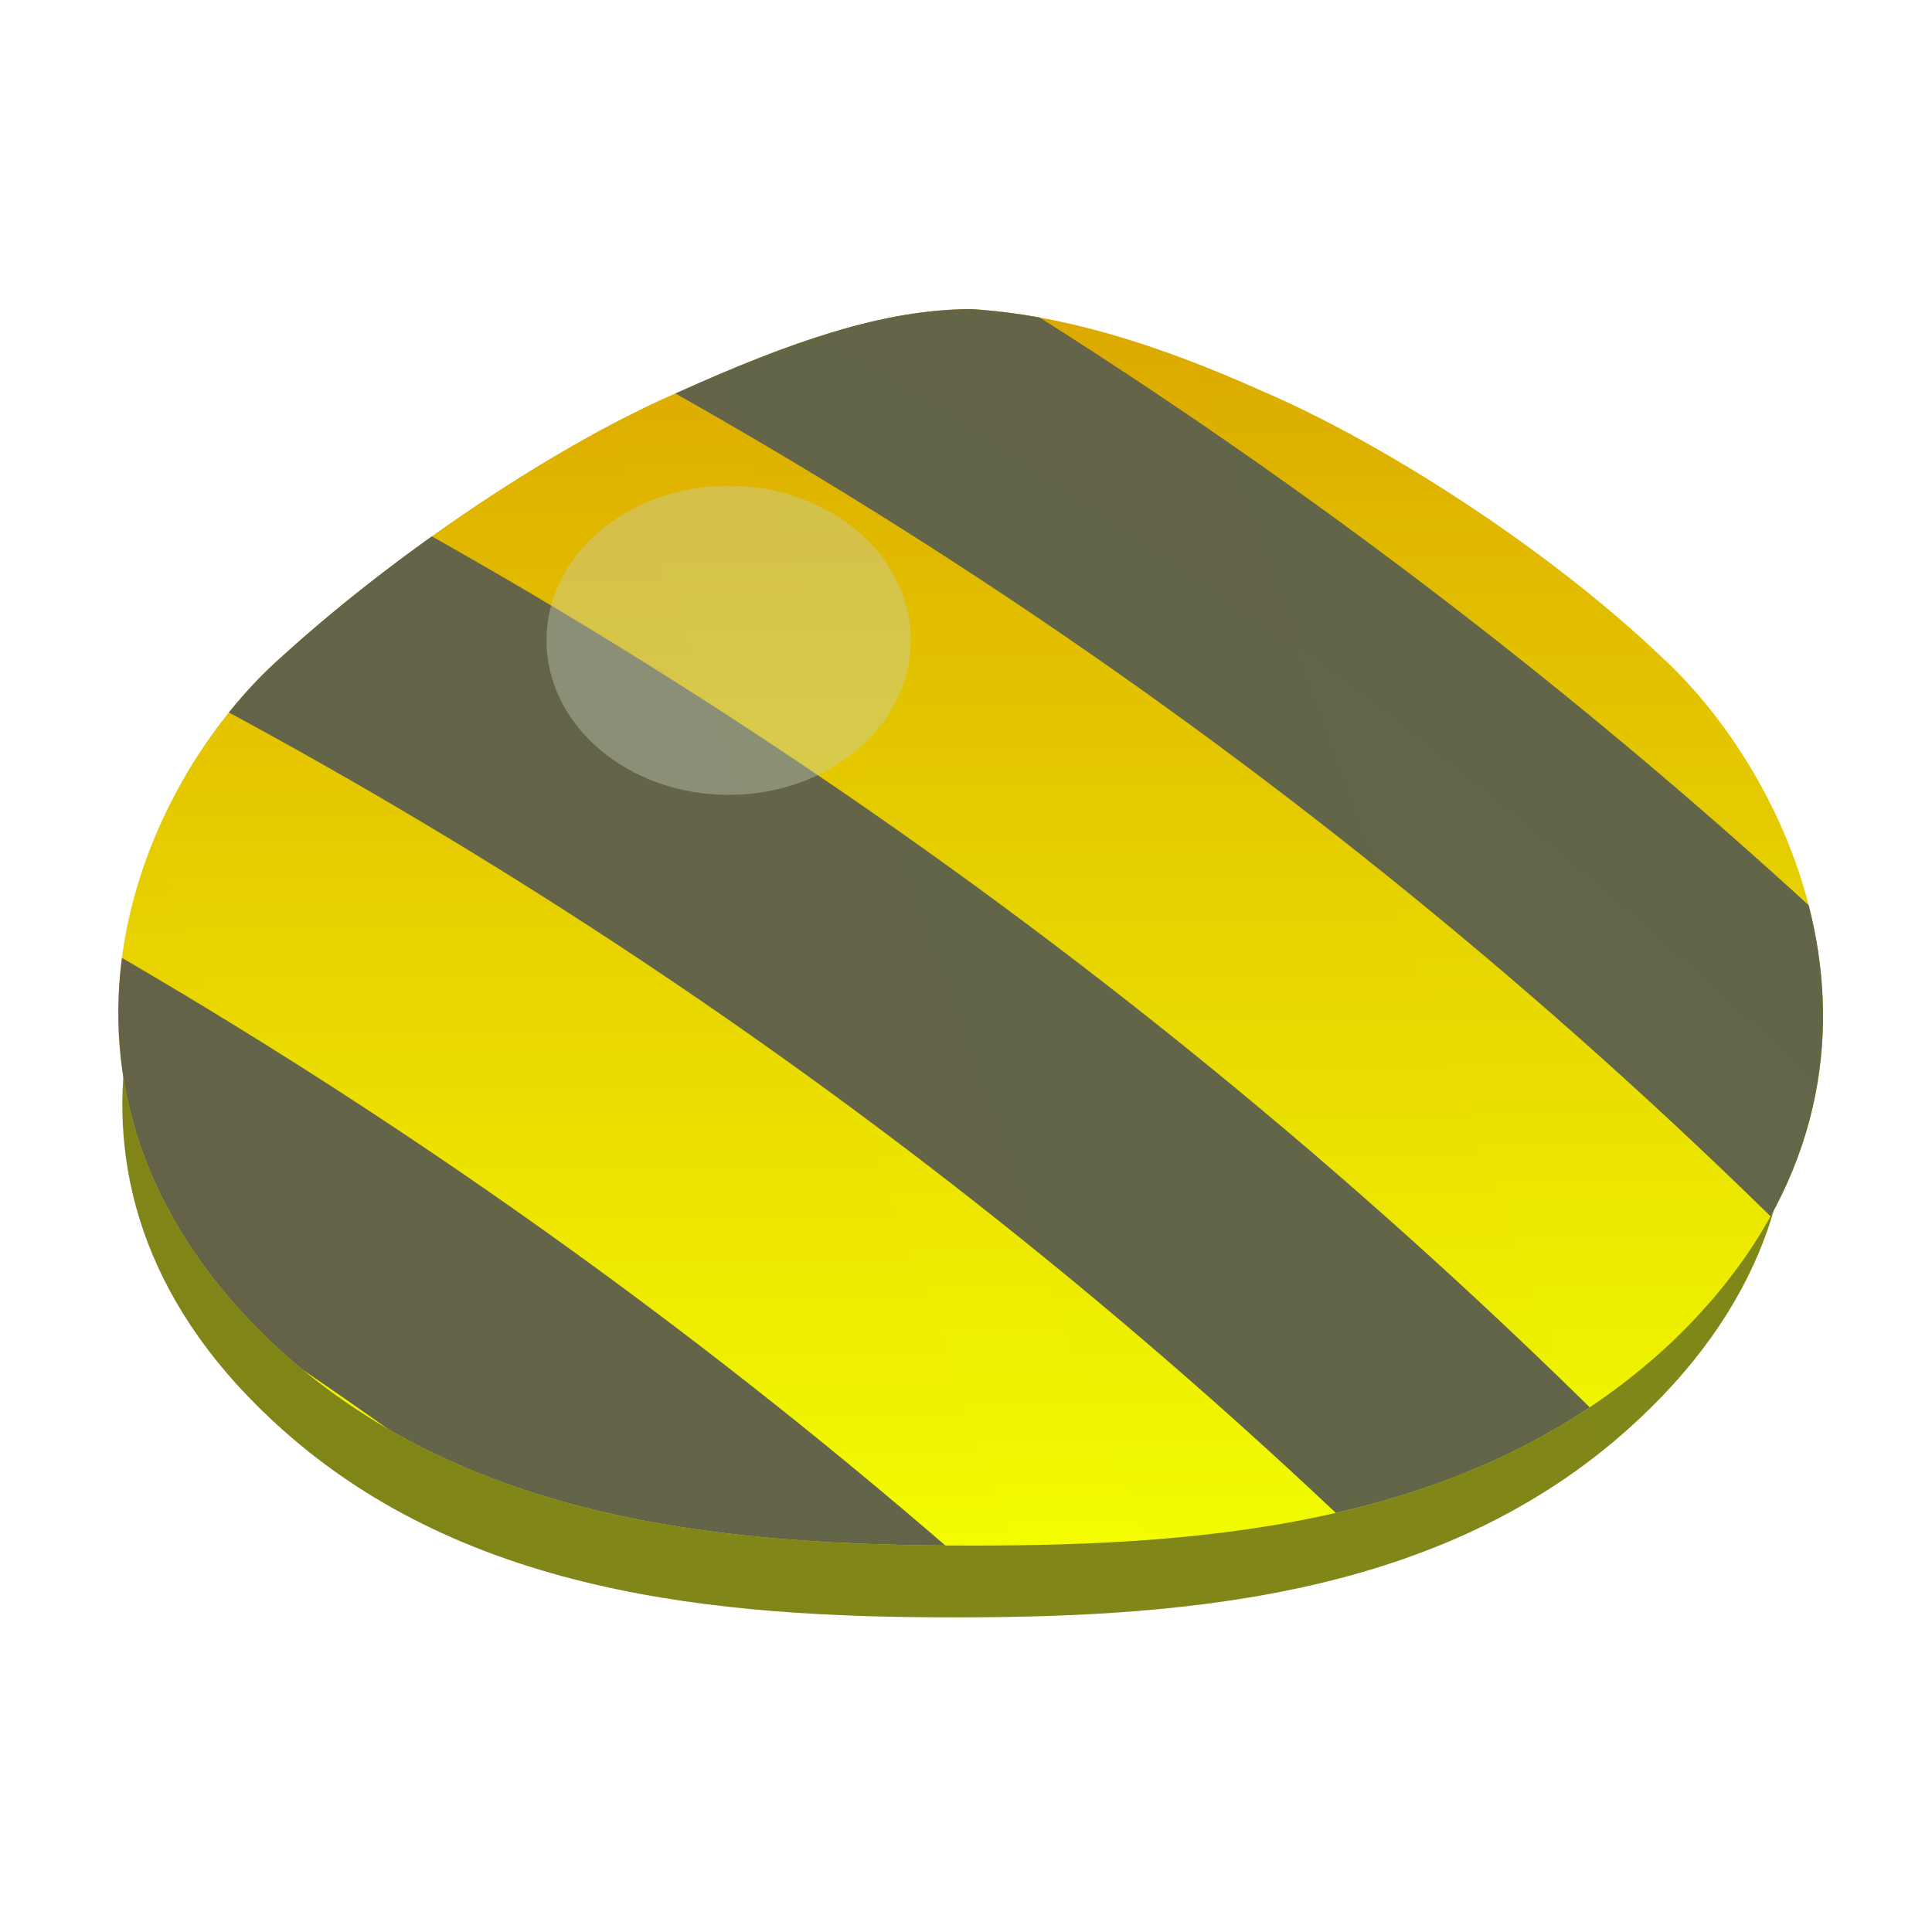
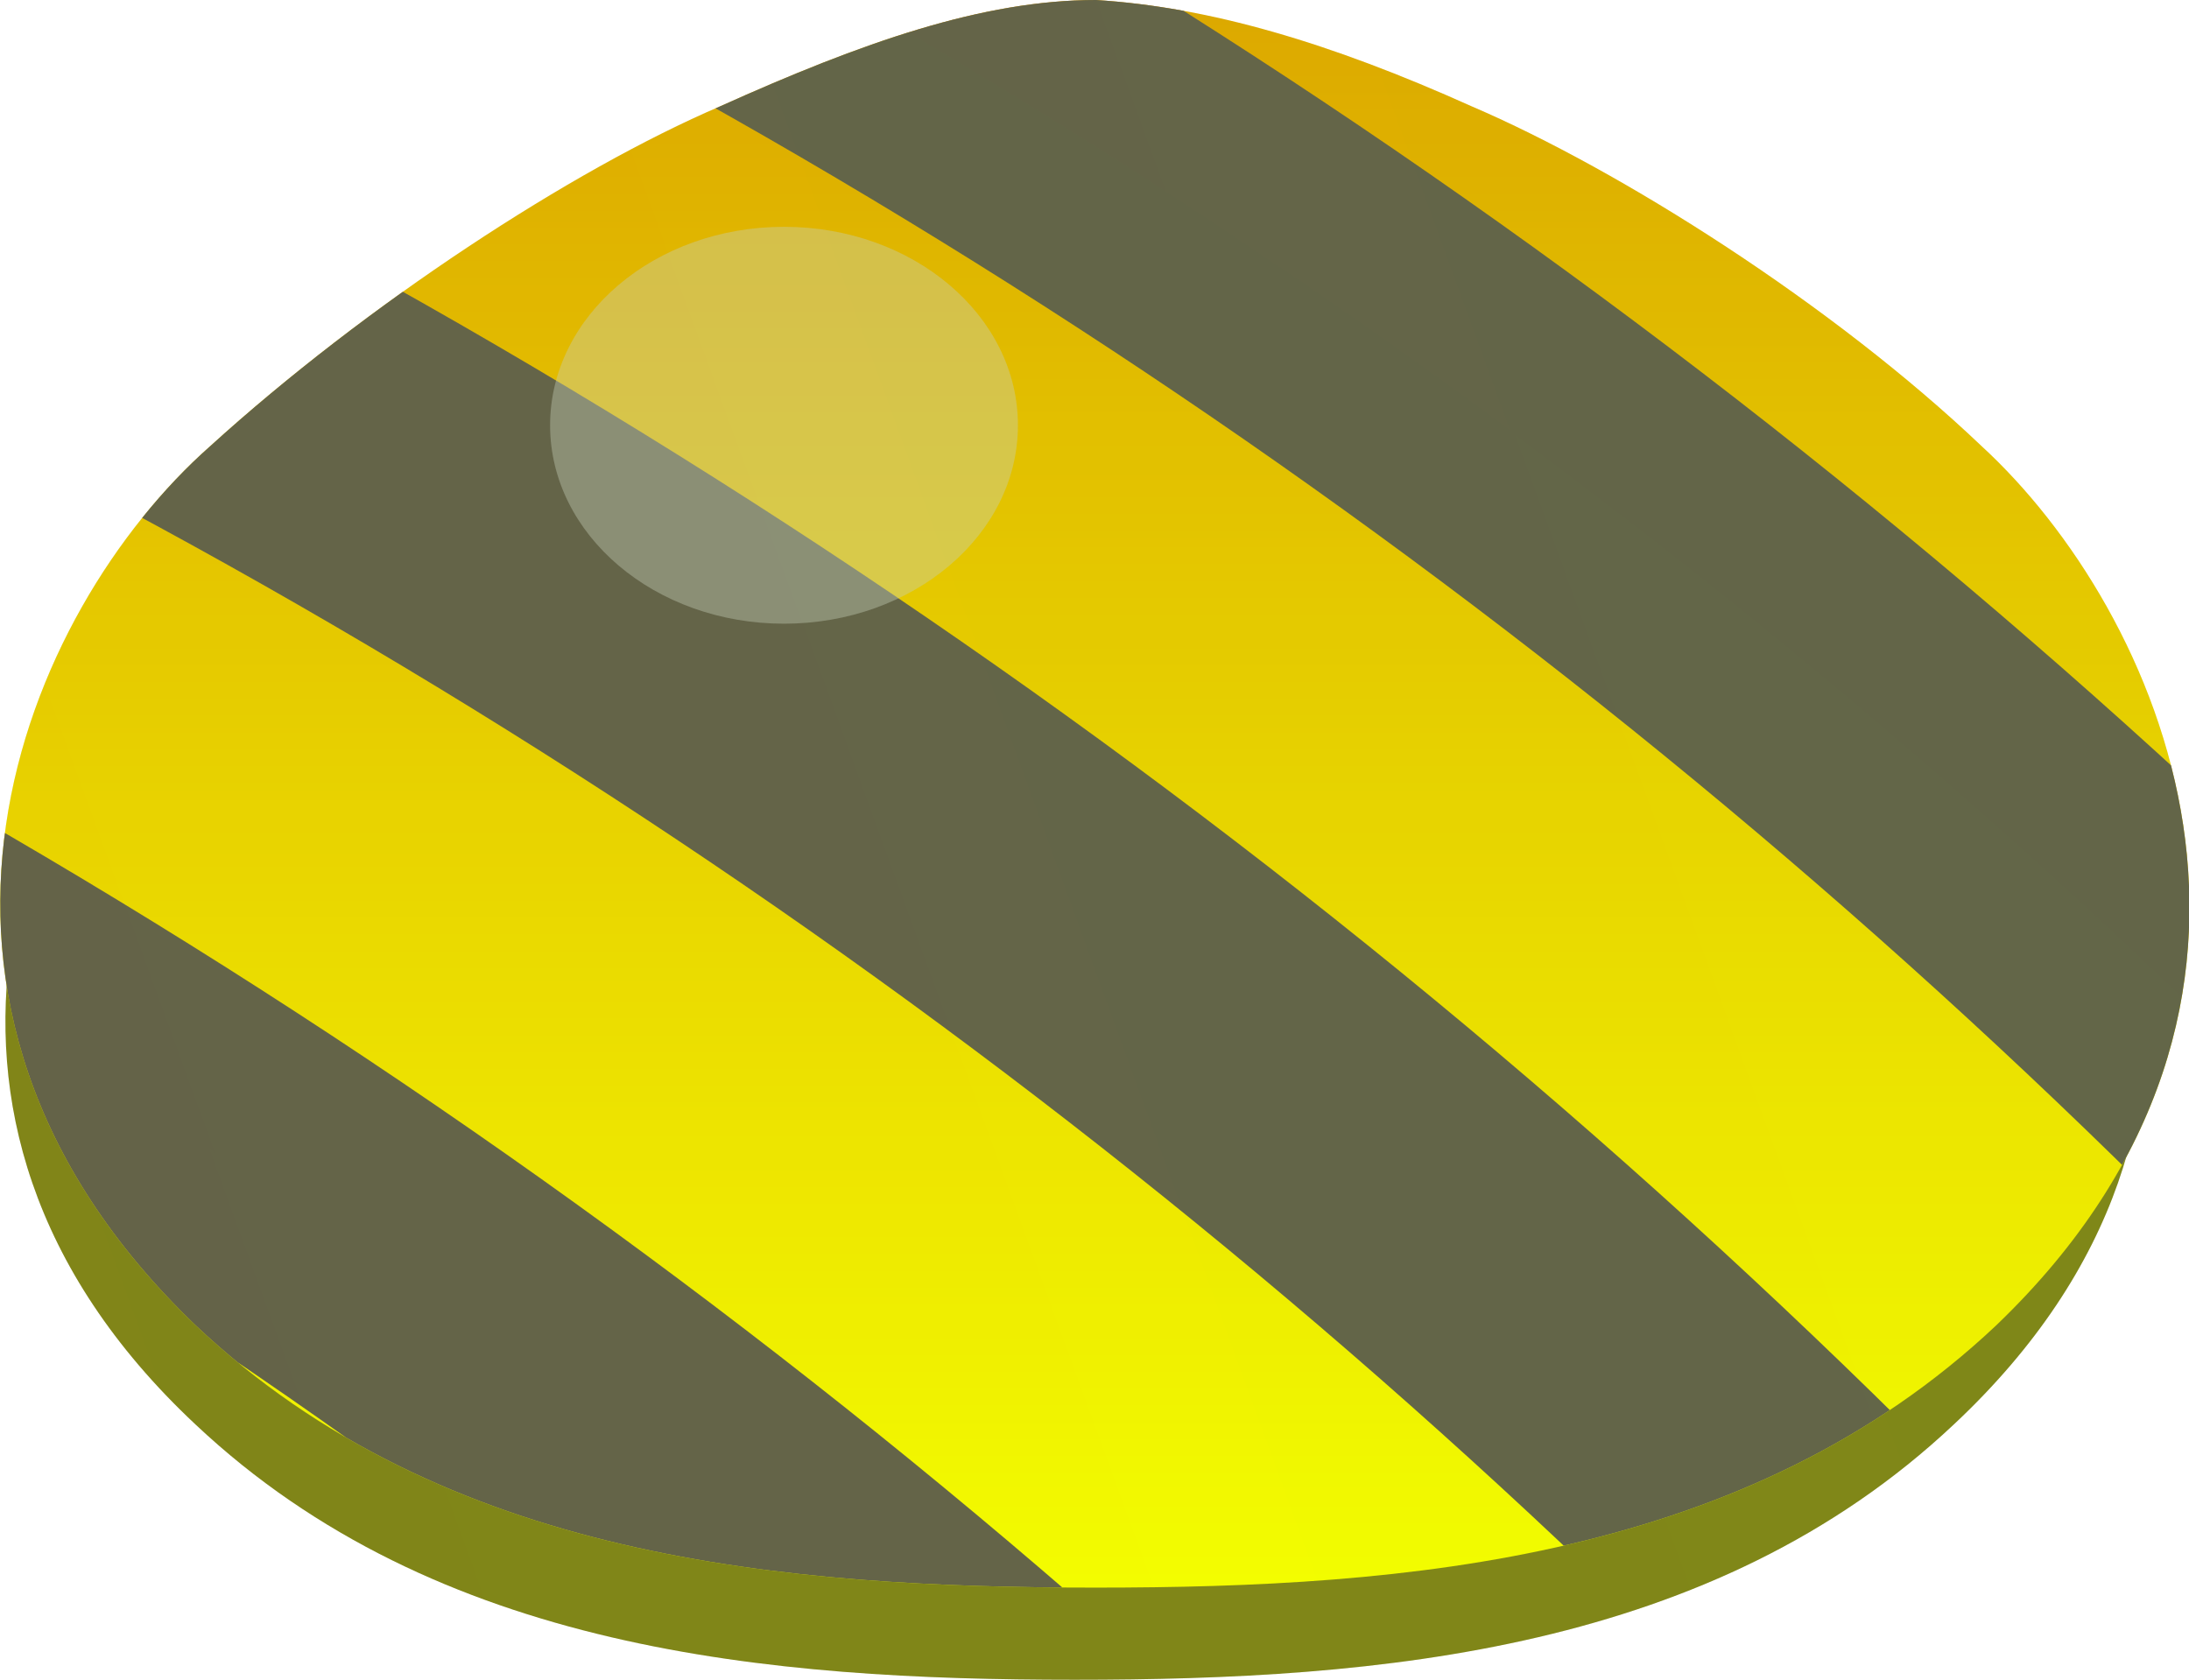
- <svg xmlns="http://www.w3.org/2000/svg" xmlns:xlink="http://www.w3.org/1999/xlink" enable-background="new 0 0 35 35" width="35" height="35" viewBox="0 0 35 35">
-   <linearGradient id="a" gradientUnits="userSpaceOnUse" x1="17.5" x2="17.5" y1="27.928" y2="5.604">
-     <stop offset="0" stop-color="#ff0" />
-     <stop offset="1" stop-color="#e6a100" />
-   </linearGradient>
-   <clipPath id="b">
-     <path d="m30.1 11.9c-2.1-2-5.1-3.9-7.2-4.8-2-.9-3.7-1.4-5.3-1.5-1.6 0-3.3.6-5.3 1.5-2.1.9-5 2.8-7.2 4.8-2.6 2.3-5 7.8-.2 12.4 3.5 3.3 8.3 3.7 12.7 3.7 4.4 0 9.2-.4 12.7-3.7 4.8-4.6 2.3-10.1-.2-12.4z" />
-   </clipPath>
-   <linearGradient id="c">
-     <stop offset="0" stop-color="#f30" />
-     <stop offset="1" stop-color="#6fff00" />
-   </linearGradient>
-   <linearGradient id="d" gradientUnits="userSpaceOnUse" x1="-247.005" x2="60.589" xlink:href="#c" y1="115.386" y2="3.431" />
-   <linearGradient id="e" gradientUnits="userSpaceOnUse" x1="-247.74" x2="59.854" xlink:href="#c" y1="113.991" y2="2.036" />
-   <clipPath id="f">
-     <path d="m30.1 11.9c-2.1-2-5.1-3.9-7.2-4.8-2-.9-3.7-1.4-5.3-1.5-1.6 0-3.3.6-5.3 1.5-2.1.9-5 2.8-7.2 4.8-2.6 2.3-5 7.8-.2 12.4 3.5 3.3 8.3 3.7 12.7 3.7 4.4 0 9.2-.4 12.7-3.7 4.8-4.6 2.3-10.1-.2-12.4z" />
-   </clipPath>
-   <linearGradient id="g" gradientUnits="userSpaceOnUse" x1="-141.587" x2="56.9" xlink:href="#c" y1="128.774" y2="56.531" />
-   <linearGradient id="h" gradientUnits="userSpaceOnUse" x1="-140.244" x2="58.243" xlink:href="#c" y1="132.463" y2="60.22" />
-   <linearGradient id="i" gradientUnits="userSpaceOnUse" x1="-138.836" x2="59.651" xlink:href="#c" y1="136.331" y2="64.087" />
-   <linearGradient id="j" gradientUnits="userSpaceOnUse" x1="-161.124" x2="37.363" xlink:href="#c" y1="75.097" y2="2.853" />
-   <path d="m29.5 13.7c-2.1-1.9-5-3.8-7-4.7s-3.6-1.4-5.2-1.4c-1.6 0-3.2.5-5.2 1.4s-4.9 2.8-7 4.7c-2.5 2.3-4.9 7.6-.2 12 3.4 3.2 8.1 3.6 12.4 3.6 4.3 0 9-.4 12.4-3.6 4.7-4.4 2.4-9.7-.2-12z" fill="#7f7c1b" />
-   <path d="m30.1 11.9c-2.1-2-5.1-3.9-7.2-4.8-2-.9-3.7-1.4-5.3-1.5-1.6 0-3.3.6-5.3 1.5-2.1.9-5 2.8-7.2 4.8-2.6 2.3-5 7.8-.2 12.4 3.5 3.3 8.3 3.7 12.7 3.7 4.4 0 9.2-.4 12.7-3.7 4.8-4.6 2.3-10.1-.2-12.4z" fill="url(#a)" />
-   <g clip-path="url(#b)" fill="none" stroke="#605650" stroke-miterlimit="10" stroke-width="4.569">
-     <circle cx="-34.2" cy="89.7" r="97" />
-     <circle cx="-40.8" cy="96.3" r="97" />
-     <circle cx="-47.7" cy="103.2" r="97" />
-   </g>
-   <ellipse cx="13.2" cy="11.6" fill="#ccc" opacity=".4" rx="3.3" ry="2.8" />
-   <g opacity=".1">
-     <path d="m29.5 13.7c-2.1-1.9-5-3.8-7-4.7s-3.6-1.4-5.2-1.4c-1.6 0-3.2.5-5.2 1.4s-4.9 2.8-7 4.7c-2.5 2.3-4.9 7.6-.2 12 3.4 3.2 8.1 3.6 12.4 3.6 4.3 0 9-.4 12.4-3.6 4.7-4.4 2.4-9.7-.2-12z" fill="url(#d)" />
-     <path d="m30.1 11.9c-2.1-2-5.1-3.9-7.2-4.8-2-.9-3.7-1.4-5.3-1.5-1.6 0-3.3.6-5.3 1.5-2.1.9-5 2.8-7.2 4.8-2.6 2.3-5 7.8-.2 12.4 3.5 3.3 8.3 3.7 12.7 3.7 4.4 0 9.2-.4 12.7-3.7 4.8-4.6 2.3-10.1-.2-12.4z" fill="url(#e)" />
-     <g clip-path="url(#f)">
-       <circle cx="-34.2" cy="89.7" fill="url(#g)" r="97" />
-       <circle cx="-40.8" cy="96.3" fill="url(#h)" r="97" />
-       <circle cx="-47.7" cy="103.2" fill="url(#i)" r="97" />
+ <svg xmlns="http://www.w3.org/2000/svg" xmlns:xlink="http://www.w3.org/1999/xlink" id="_图层_2" data-name="图层 2" viewBox="0 0 30.88 23.7">
+   <defs>
+     <style>
+       .cls-1 {
+         fill: url(#_未命名的渐变);
+       }
+ 
+       .cls-1, .cls-2, .cls-3, .cls-4, .cls-5, .cls-6, .cls-7, .cls-8, .cls-9, .cls-10 {
+         stroke-width: 0px;
+       }
+ 
+       .cls-11 {
+         clip-path: url(#clippath);
+       }
+ 
+       .cls-2, .cls-12 {
+         fill: none;
+       }
+ 
+       .cls-13 {
+         opacity: .1;
+       }
+ 
+       .cls-14 {
+         clip-path: url(#clippath-1);
+       }
+ 
+       .cls-3 {
+         fill: #7f7c1b;
+       }
+ 
+       .cls-4 {
+         fill: #ccc;
+         isolation: isolate;
+         opacity: .4;
+       }
+ 
+       .cls-5 {
+         fill: url(#_未命名的渐变_7);
+       }
+ 
+       .cls-6 {
+         fill: url(#_未命名的渐变_7-5);
+       }
+ 
+       .cls-7 {
+         fill: url(#_未命名的渐变_7-3);
+       }
+ 
+       .cls-8 {
+         fill: url(#_未命名的渐变_7-6);
+       }
+ 
+       .cls-9 {
+         fill: url(#_未命名的渐变_7-4);
+       }
+ 
+       .cls-10 {
+         fill: url(#_未命名的渐变_7-2);
+       }
+ 
+       .cls-12 {
+         stroke: #605650;
+         stroke-miterlimit: 10;
+         stroke-width: 4.57px;
+       }
+     </style>
+     <linearGradient id="_未命名的渐变" data-name="未命名的渐变" x1="15.44" y1="2.47" x2="15.44" y2="24.8" gradientTransform="translate(0 24.8) scale(1 -1)" gradientUnits="userSpaceOnUse">
+       <stop offset="0" stop-color="#ff0" />
+       <stop offset="1" stop-color="#e6a100" />
+     </linearGradient>
+     <clipPath id="clippath">
+       <path class="cls-2" d="M27.96,6.3c-2.1-2-5.1-3.9-7.2-4.8-2-.9-3.7-1.4-5.3-1.5-1.6,0-3.3.6-5.3,1.5-2.1.9-5,2.8-7.2,4.8-2.6,2.3-5,7.8-.2,12.4,3.5,3.3,8.3,3.7,12.7,3.7s9.2-.4,12.7-3.7c4.8-4.6,2.3-10.1-.2-12.4Z" />
+     </clipPath>
+     <linearGradient id="_未命名的渐变_7" data-name="未命名的渐变 7" x1="-249.17" y1="-84.92" x2="58.42" y2="27.03" gradientTransform="translate(0 24.8) scale(1 -1)" gradientUnits="userSpaceOnUse">
+       <stop offset="0" stop-color="#f30" />
+       <stop offset="1" stop-color="#6fff00" />
+     </linearGradient>
+     <linearGradient id="_未命名的渐变_7-2" data-name="未命名的渐变 7" x1="-249.85" y1="-83.68" x2="57.74" y2="28.28" xlink:href="#_未命名的渐变_7" />
+     <clipPath id="clippath-1">
+       <path class="cls-2" d="M27.96,6.3c-2.1-2-5.1-3.9-7.2-4.8-2-.9-3.7-1.4-5.3-1.5-1.6,0-3.3.6-5.3,1.5-2.1.9-5,2.8-7.2,4.8-2.6,2.3-5,7.8-.2,12.4,3.5,3.3,8.3,3.7,12.7,3.7s9.2-.4,12.7-3.7c4.8-4.6,2.3-10.1-.2-12.4Z" />
+     </clipPath>
+     <linearGradient id="_未命名的渐变_7-3" data-name="未命名的渐变 7" x1="-143.73" y1="-98.38" x2="54.76" y2="-26.14" xlink:href="#_未命名的渐变_7" />
+     <linearGradient id="_未命名的渐变_7-4" data-name="未命名的渐变 7" x1="-142.38" y1="-102.09" x2="56.11" y2="-29.85" xlink:href="#_未命名的渐变_7" />
+     <linearGradient id="_未命名的渐变_7-5" data-name="未命名的渐变 7" x1="-141.02" y1="-105.98" x2="57.47" y2="-33.74" xlink:href="#_未命名的渐变_7" />
+     <linearGradient id="_未命名的渐变_7-6" data-name="未命名的渐变 7" x1="-163.28" y1="-44.65" x2="35.2" y2="27.59" xlink:href="#_未命名的渐变_7" />
+   </defs>
+   <g id="_图层_1-2" data-name="图层 1">
+     <path class="cls-3" d="M27.36,8.1c-2.1-1.9-5-3.8-7-4.7s-3.6-1.4-5.2-1.4-3.2.5-5.2,1.4-4.9,2.8-7,4.7c-2.5,2.3-4.9,7.6-.2,12,3.4,3.2,8.1,3.6,12.4,3.6s9-.4,12.4-3.6c4.7-4.4,2.4-9.7-.2-12Z" />
+     <path class="cls-1" d="M27.96,6.3c-2.1-2-5.1-3.9-7.2-4.8-2-.9-3.7-1.4-5.3-1.5-1.6,0-3.3.6-5.3,1.5-2.1.9-5,2.8-7.2,4.8-2.6,2.3-5,7.8-.2,12.4,3.5,3.3,8.3,3.7,12.7,3.7s9.2-.4,12.7-3.7c4.8-4.6,2.3-10.1-.2-12.4Z" />
+     <g class="cls-11">
+       <g>
+         <circle class="cls-12" cx="-36.34" cy="84.1" r="97" />
+         <circle class="cls-12" cx="-42.94" cy="90.7" r="97" />
+         <circle class="cls-12" cx="-49.84" cy="97.6" r="97" />
+       </g>
    </g>
-     <ellipse cx="13.2" cy="11.6" fill="url(#j)" rx="3.3" ry="2.8" />
+     <ellipse class="cls-4" cx="11.06" cy="6" rx="3.3" ry="2.8" />
+     <g class="cls-13">
+       <path class="cls-5" d="M27.36,8.1c-2.1-1.9-5-3.8-7-4.7s-3.6-1.4-5.2-1.4-3.2.5-5.2,1.4-4.9,2.8-7,4.7c-2.5,2.3-4.9,7.6-.2,12,3.4,3.2,8.1,3.6,12.4,3.6s9-.4,12.4-3.6c4.7-4.4,2.4-9.7-.2-12Z" />
+       <path class="cls-10" d="M27.96,6.3c-2.1-2-5.1-3.9-7.2-4.8-2-.9-3.7-1.4-5.3-1.5-1.6,0-3.3.6-5.3,1.5-2.1.9-5,2.8-7.2,4.8-2.6,2.3-5,7.8-.2,12.4,3.5,3.3,8.3,3.7,12.7,3.7s9.2-.4,12.7-3.7c4.8-4.6,2.3-10.1-.2-12.4Z" />
+       <g class="cls-14">
+         <g>
+           <circle class="cls-7" cx="-36.34" cy="84.1" r="97" />
+           <circle class="cls-9" cx="-42.94" cy="90.7" r="97" />
+           <circle class="cls-6" cx="-49.84" cy="97.6" r="97" />
+         </g>
+       </g>
+       <ellipse class="cls-8" cx="11.06" cy="6" rx="3.3" ry="2.8" />
+     </g>
  </g>
</svg>
